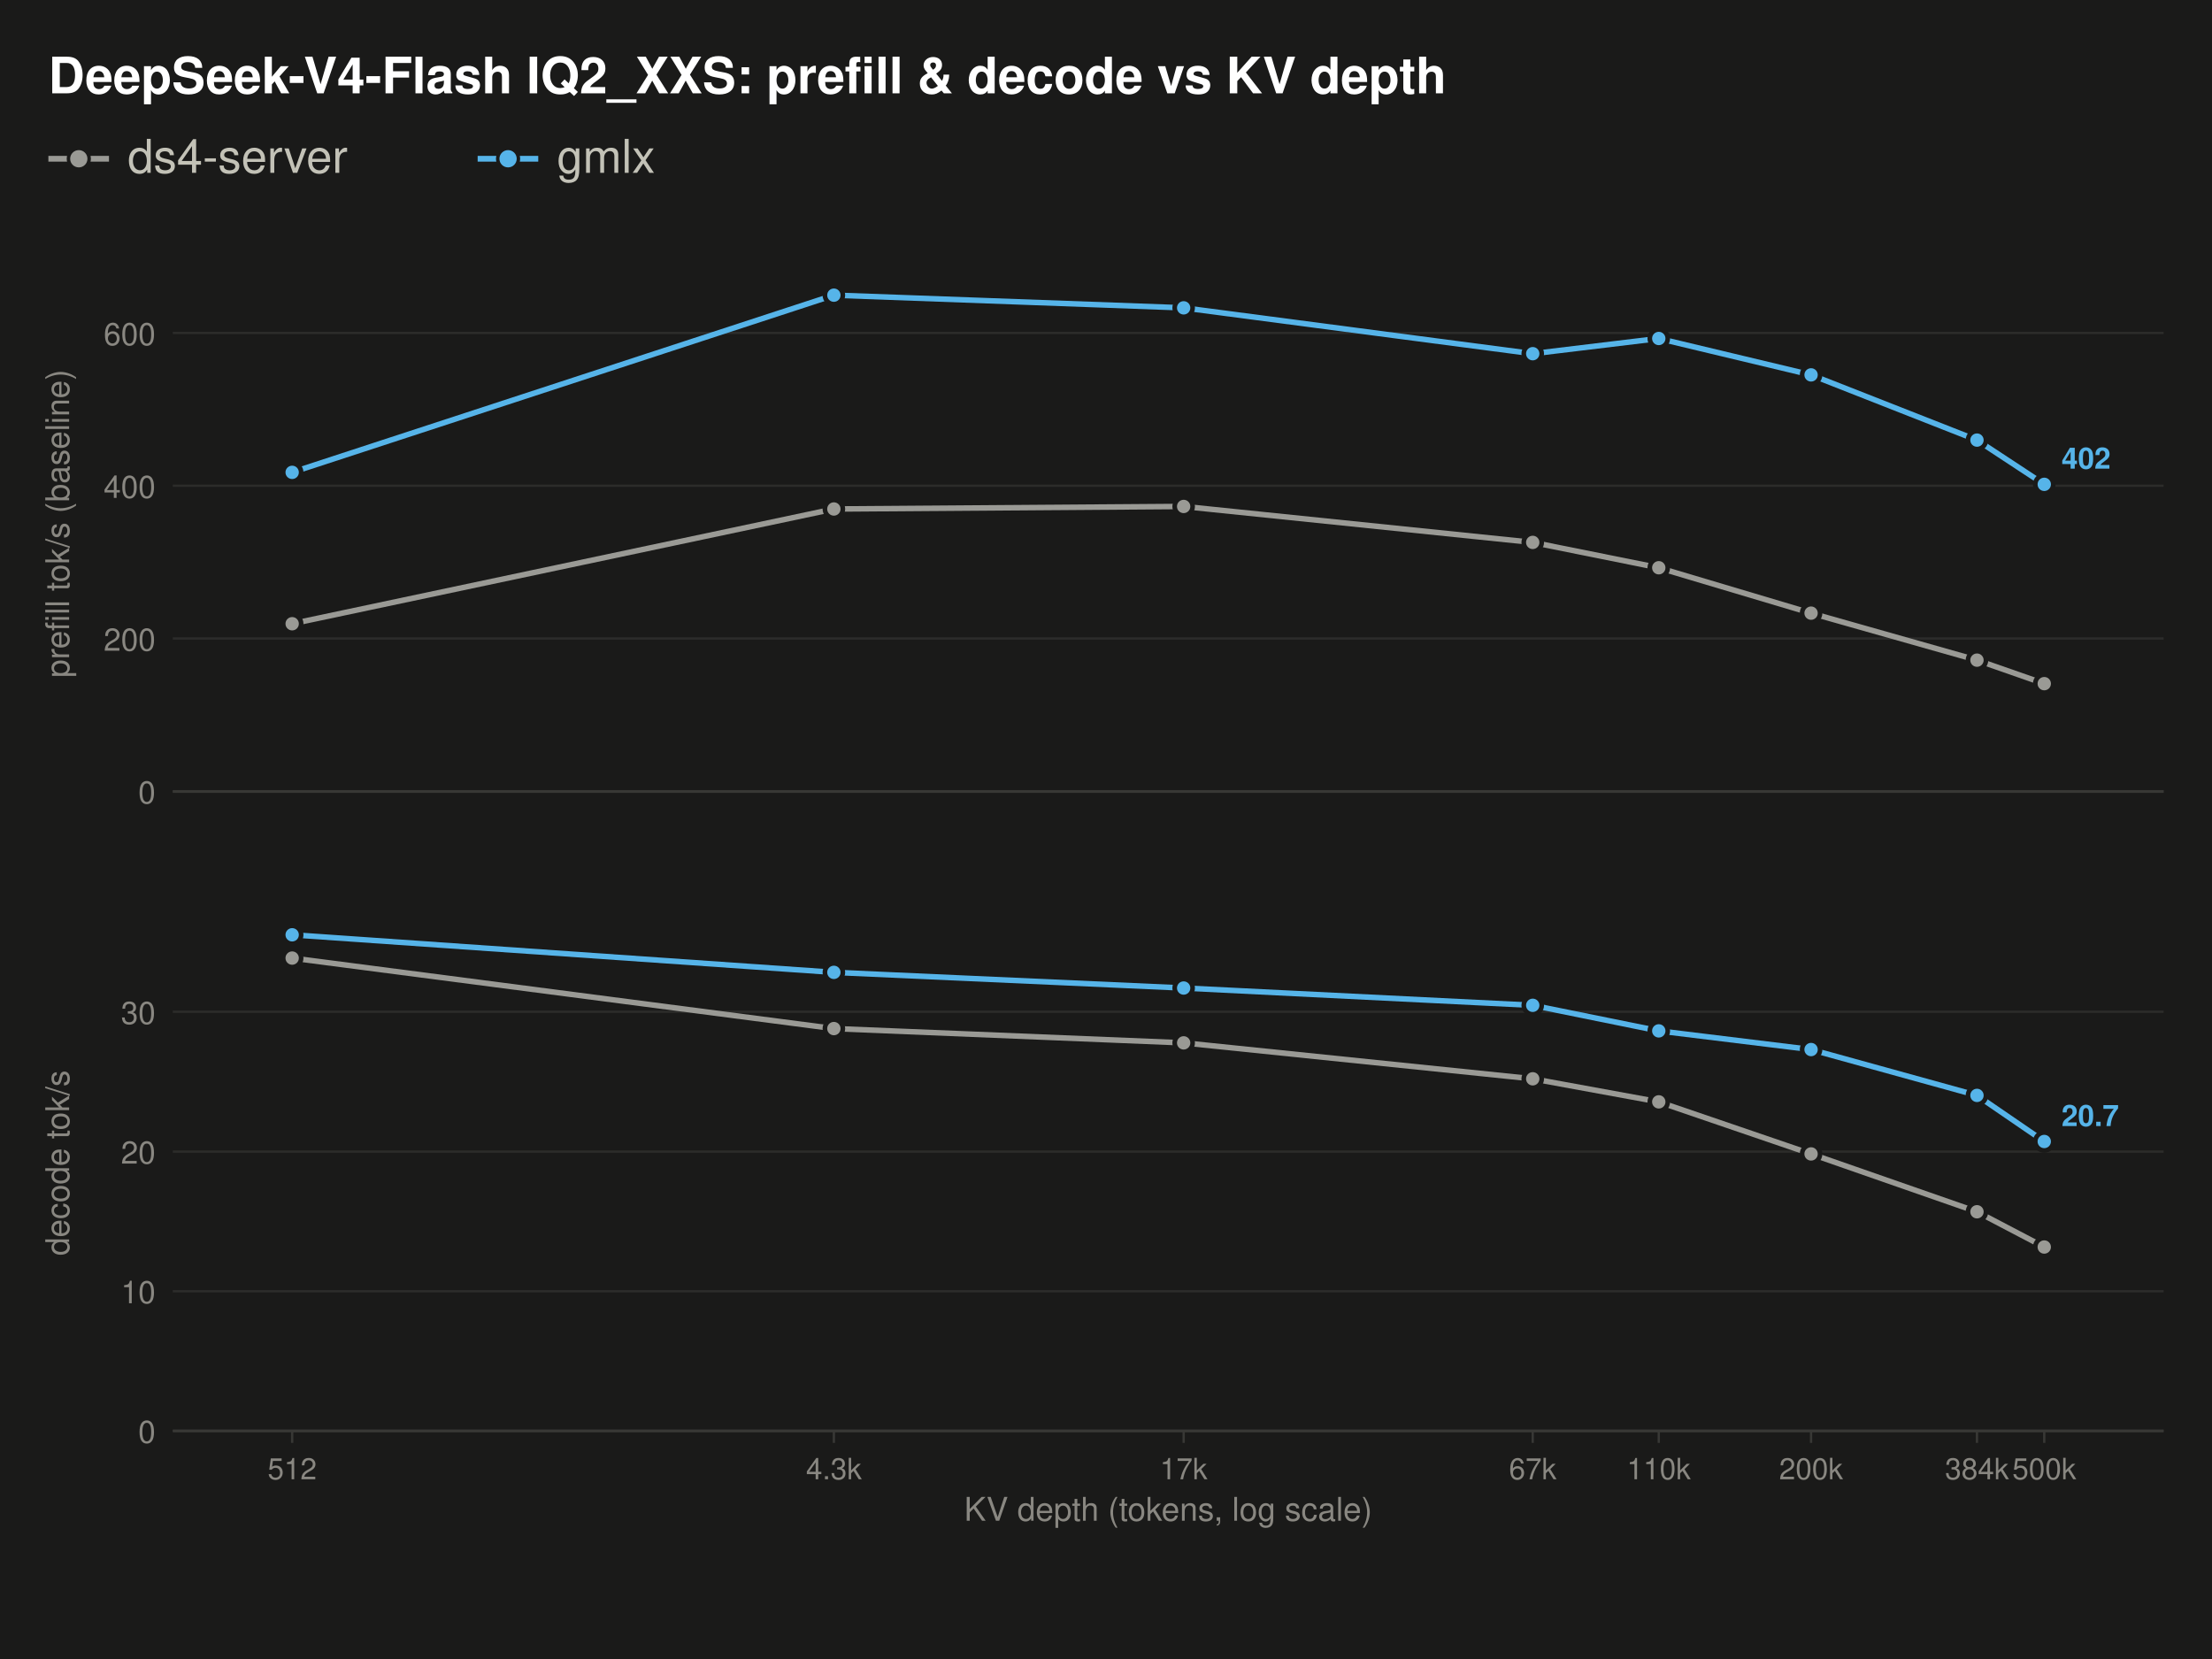
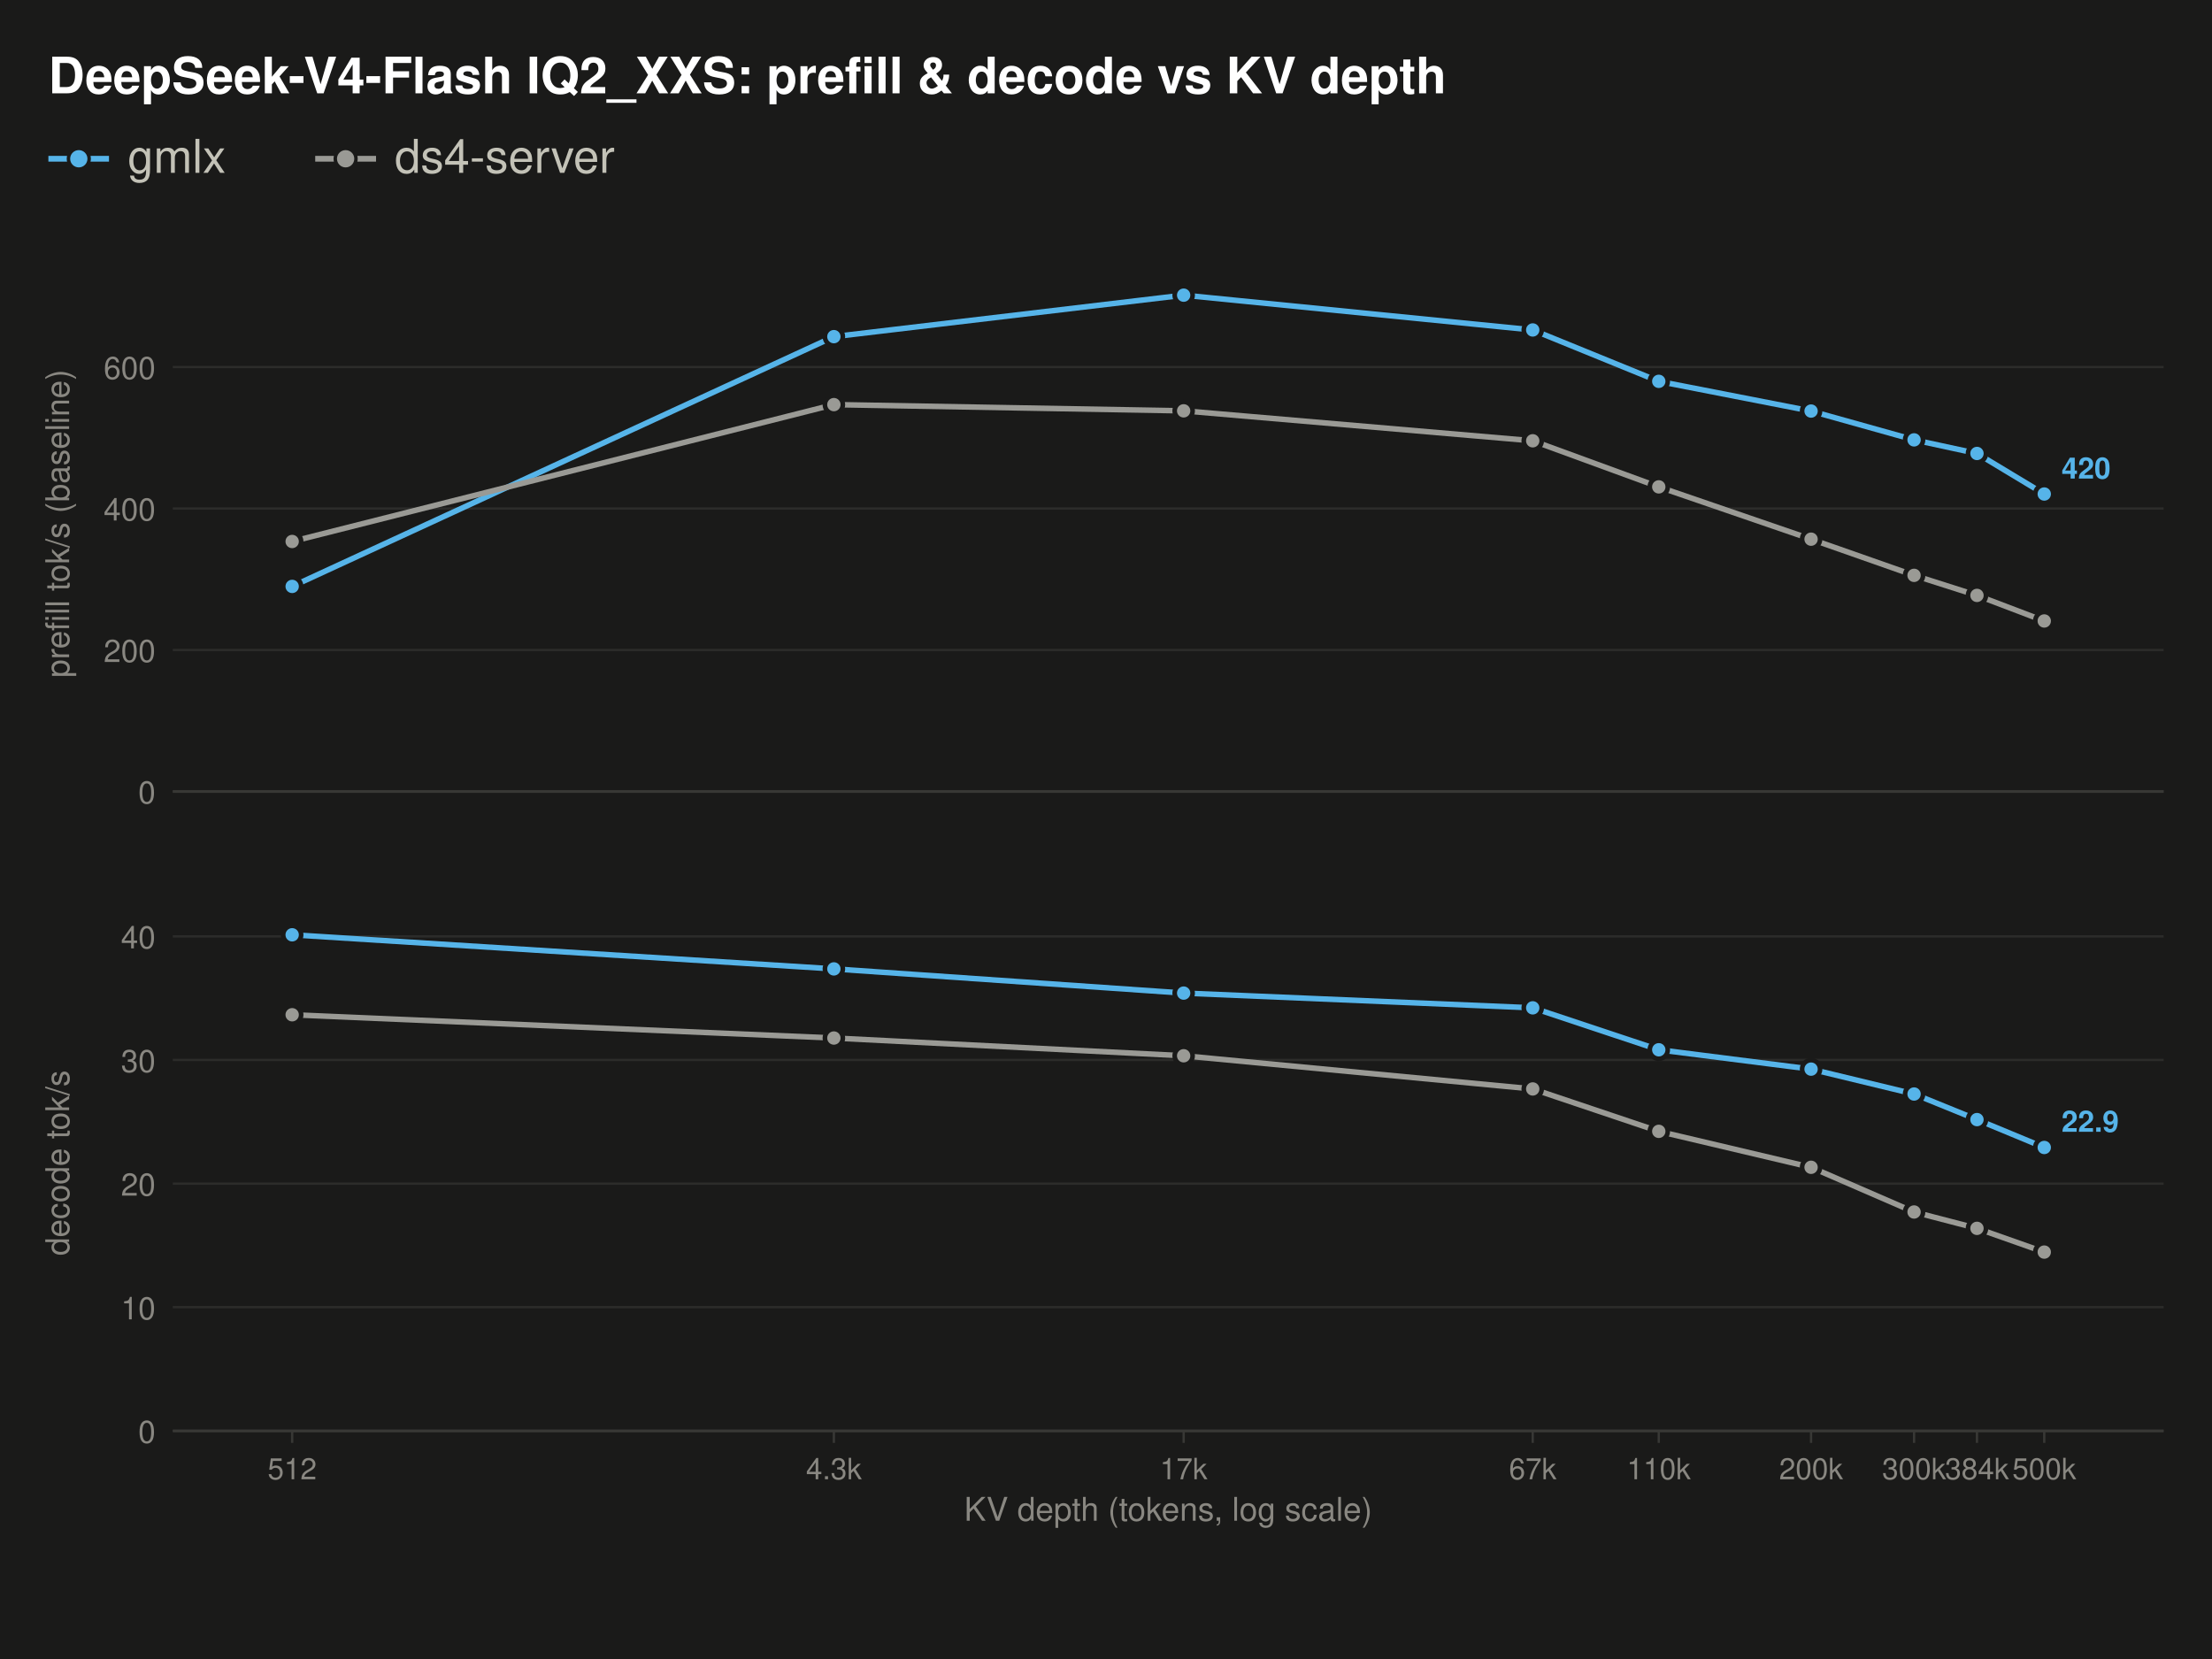
<svg xmlns="http://www.w3.org/2000/svg" width="960" height="720" viewBox="0 0 960 720" font-family="system-ui, -apple-system, 'Segoe UI', Helvetica, Arial, sans-serif">
  <rect x="0" y="0" width="960" height="720" fill="#1a1a19" />
  <text x="21.0" y="40.5" font-size="21.8" fill="#ffffff" font-weight="600">DeepSeek-V4-Flash IQ2_XXS: prefill &amp; decode vs KV depth</text>
-   <line x1="21.0" y1="68.9" x2="47.3" y2="68.9" stroke="#9a9a95" stroke-width="2.5" />
-   <circle cx="34.2" cy="68.9" r="4.5" fill="#9a9a95" stroke="#1a1a19" stroke-width="1.5" />
-   <text x="55.4" y="75.0" font-size="20.2" fill="#c3c2b7">ds4-server</text>
-   <line x1="207.3" y1="68.9" x2="233.6" y2="68.9" stroke="#56b4e9" stroke-width="2.5" />
-   <circle cx="220.5" cy="68.9" r="4.5" fill="#56b4e9" stroke="#1a1a19" stroke-width="1.5" />
-   <text x="241.7" y="75.0" font-size="20.2" fill="#c3c2b7">gmlx</text>
+   <line x1="21.0" y1="68.9" x2="47.3" y2="68.9" stroke="#56b4e9" stroke-width="2.5" />
+   <circle cx="34.2" cy="68.9" r="4.5" fill="#56b4e9" stroke="#1a1a19" stroke-width="1.5" />
+   <text x="55.4" y="75.0" font-size="20.2" fill="#c3c2b7">gmlx</text>
+   <line x1="136.8" y1="68.9" x2="163.2" y2="68.9" stroke="#9a9a95" stroke-width="2.5" />
+   <circle cx="150.0" cy="68.9" r="4.5" fill="#9a9a95" stroke="#1a1a19" stroke-width="1.5" />
+   <text x="171.3" y="75.0" font-size="20.2" fill="#c3c2b7">ds4-server</text>
  <line x1="75.0" y1="343.5" x2="939.0" y2="343.5" stroke="#2c2c2a" stroke-width="1.0" />
  <text x="67.5" y="348.7" font-size="13.5" fill="#898781" text-anchor="end" style="font-variant-numeric: tabular-nums">0</text>
-   <line x1="75.0" y1="277.1" x2="939.0" y2="277.1" stroke="#2c2c2a" stroke-width="1.0" />
-   <text x="67.5" y="282.4" font-size="13.5" fill="#898781" text-anchor="end" style="font-variant-numeric: tabular-nums">200</text>
-   <line x1="75.0" y1="210.8" x2="939.0" y2="210.8" stroke="#2c2c2a" stroke-width="1.0" />
-   <text x="67.5" y="216.1" font-size="13.5" fill="#898781" text-anchor="end" style="font-variant-numeric: tabular-nums">400</text>
-   <line x1="75.0" y1="144.5" x2="939.0" y2="144.5" stroke="#2c2c2a" stroke-width="1.0" />
-   <text x="67.5" y="149.8" font-size="13.5" fill="#898781" text-anchor="end" style="font-variant-numeric: tabular-nums">600</text>
+   <line x1="75.0" y1="282.1" x2="939.0" y2="282.1" stroke="#2c2c2a" stroke-width="1.0" />
+   <text x="67.5" y="287.3" font-size="13.5" fill="#898781" text-anchor="end" style="font-variant-numeric: tabular-nums">200</text>
+   <line x1="75.0" y1="220.7" x2="939.0" y2="220.7" stroke="#2c2c2a" stroke-width="1.0" />
+   <text x="67.5" y="225.9" font-size="13.5" fill="#898781" text-anchor="end" style="font-variant-numeric: tabular-nums">400</text>
+   <line x1="75.0" y1="159.3" x2="939.0" y2="159.3" stroke="#2c2c2a" stroke-width="1.0" />
+   <text x="67.5" y="164.5" font-size="13.5" fill="#898781" text-anchor="end" style="font-variant-numeric: tabular-nums">600</text>
  <line x1="75.0" y1="343.5" x2="939.0" y2="343.5" stroke="#383835" stroke-width="1.2" />
  <line x1="126.8" y1="343.5" x2="126.8" y2="343.5" stroke="#383835" stroke-width="1.0" />
  <line x1="361.9" y1="343.5" x2="361.9" y2="343.5" stroke="#383835" stroke-width="1.0" />
  <line x1="513.7" y1="343.5" x2="513.7" y2="343.5" stroke="#383835" stroke-width="1.0" />
  <line x1="665.2" y1="343.5" x2="665.2" y2="343.5" stroke="#383835" stroke-width="1.0" />
  <line x1="719.9" y1="343.5" x2="719.9" y2="343.5" stroke="#383835" stroke-width="1.0" />
  <line x1="786.0" y1="343.5" x2="786.0" y2="343.5" stroke="#383835" stroke-width="1.0" />
+   <line x1="830.7" y1="343.5" x2="830.7" y2="343.5" stroke="#383835" stroke-width="1.0" />
  <line x1="858.0" y1="343.5" x2="858.0" y2="343.5" stroke="#383835" stroke-width="1.0" />
  <line x1="887.2" y1="343.5" x2="887.2" y2="343.5" stroke="#383835" stroke-width="1.0" />
-   <path d="M126.8,270.7 L361.9,220.9 L513.7,219.8 L665.2,235.4 L719.9,246.4 L786.0,266.1 L858.0,286.5 L887.2,296.7" fill="none" stroke="#9a9a95" stroke-width="2.4" stroke-linejoin="round" stroke-linecap="round" />
-   <circle cx="126.8" cy="270.7" r="3.9" fill="#9a9a95" stroke="#1a1a19" stroke-width="2.0" />
-   <circle cx="361.9" cy="220.9" r="3.9" fill="#9a9a95" stroke="#1a1a19" stroke-width="2.0" />
-   <circle cx="513.7" cy="219.8" r="3.9" fill="#9a9a95" stroke="#1a1a19" stroke-width="2.0" />
-   <circle cx="665.2" cy="235.4" r="3.9" fill="#9a9a95" stroke="#1a1a19" stroke-width="2.0" />
-   <circle cx="719.9" cy="246.4" r="3.9" fill="#9a9a95" stroke="#1a1a19" stroke-width="2.0" />
-   <circle cx="786.0" cy="266.1" r="3.9" fill="#9a9a95" stroke="#1a1a19" stroke-width="2.0" />
-   <circle cx="858.0" cy="286.5" r="3.9" fill="#9a9a95" stroke="#1a1a19" stroke-width="2.0" />
-   <circle cx="887.2" cy="296.7" r="3.9" fill="#9a9a95" stroke="#1a1a19" stroke-width="2.0" />
-   <path d="M126.8,205.0 L361.9,128.1 L513.7,133.6 L665.2,153.5 L719.9,146.9 L786.0,162.7 L858.0,191.0 L887.2,210.2" fill="none" stroke="#56b4e9" stroke-width="2.4" stroke-linejoin="round" stroke-linecap="round" />
-   <circle cx="126.8" cy="205.0" r="3.9" fill="#56b4e9" stroke="#1a1a19" stroke-width="2.0" />
-   <circle cx="361.9" cy="128.1" r="3.9" fill="#56b4e9" stroke="#1a1a19" stroke-width="2.0" />
-   <circle cx="513.7" cy="133.6" r="3.9" fill="#56b4e9" stroke="#1a1a19" stroke-width="2.0" />
-   <circle cx="665.2" cy="153.5" r="3.9" fill="#56b4e9" stroke="#1a1a19" stroke-width="2.0" />
-   <circle cx="719.9" cy="146.9" r="3.9" fill="#56b4e9" stroke="#1a1a19" stroke-width="2.0" />
-   <circle cx="786.0" cy="162.7" r="3.9" fill="#56b4e9" stroke="#1a1a19" stroke-width="2.0" />
-   <circle cx="858.0" cy="191.0" r="3.9" fill="#56b4e9" stroke="#1a1a19" stroke-width="2.0" />
-   <circle cx="887.2" cy="210.2" r="3.9" fill="#56b4e9" stroke="#1a1a19" stroke-width="2.0" />
-   <text x="894.7" y="203.4" font-size="12.8" fill="#56b4e9" font-weight="600" style="font-variant-numeric: tabular-nums">402</text>
+   <path d="M126.8,254.5 L361.9,146.1 L513.7,128.1 L665.2,143.2 L719.9,165.5 L786.0,178.4 L830.7,190.9 L858.0,196.8 L887.2,214.4" fill="none" stroke="#56b4e9" stroke-width="2.4" stroke-linejoin="round" stroke-linecap="round" />
+   <circle cx="126.8" cy="254.5" r="3.9" fill="#56b4e9" stroke="#1a1a19" stroke-width="2.0" />
+   <circle cx="361.9" cy="146.1" r="3.9" fill="#56b4e9" stroke="#1a1a19" stroke-width="2.0" />
+   <circle cx="513.7" cy="128.1" r="3.9" fill="#56b4e9" stroke="#1a1a19" stroke-width="2.0" />
+   <circle cx="665.2" cy="143.2" r="3.9" fill="#56b4e9" stroke="#1a1a19" stroke-width="2.0" />
+   <circle cx="719.9" cy="165.5" r="3.9" fill="#56b4e9" stroke="#1a1a19" stroke-width="2.0" />
+   <circle cx="786.0" cy="178.4" r="3.9" fill="#56b4e9" stroke="#1a1a19" stroke-width="2.0" />
+   <circle cx="830.7" cy="190.9" r="3.9" fill="#56b4e9" stroke="#1a1a19" stroke-width="2.0" />
+   <circle cx="858.0" cy="196.8" r="3.9" fill="#56b4e9" stroke="#1a1a19" stroke-width="2.0" />
+   <circle cx="887.2" cy="214.4" r="3.9" fill="#56b4e9" stroke="#1a1a19" stroke-width="2.0" />
+   <text x="894.7" y="207.7" font-size="12.8" fill="#56b4e9" font-weight="600" style="font-variant-numeric: tabular-nums">420</text>
+   <path d="M126.8,235.0 L361.9,175.6 L513.7,178.3 L665.2,191.3 L719.9,211.3 L786.0,234.0 L830.7,249.7 L858.0,258.4 L887.2,269.5" fill="none" stroke="#9a9a95" stroke-width="2.4" stroke-linejoin="round" stroke-linecap="round" />
+   <circle cx="126.8" cy="235.0" r="3.9" fill="#9a9a95" stroke="#1a1a19" stroke-width="2.0" />
+   <circle cx="361.9" cy="175.6" r="3.9" fill="#9a9a95" stroke="#1a1a19" stroke-width="2.0" />
+   <circle cx="513.7" cy="178.3" r="3.9" fill="#9a9a95" stroke="#1a1a19" stroke-width="2.0" />
+   <circle cx="665.2" cy="191.3" r="3.9" fill="#9a9a95" stroke="#1a1a19" stroke-width="2.0" />
+   <circle cx="719.9" cy="211.3" r="3.9" fill="#9a9a95" stroke="#1a1a19" stroke-width="2.0" />
+   <circle cx="786.0" cy="234.0" r="3.9" fill="#9a9a95" stroke="#1a1a19" stroke-width="2.0" />
+   <circle cx="830.7" cy="249.7" r="3.9" fill="#9a9a95" stroke="#1a1a19" stroke-width="2.0" />
+   <circle cx="858.0" cy="258.4" r="3.9" fill="#9a9a95" stroke="#1a1a19" stroke-width="2.0" />
+   <circle cx="887.2" cy="269.5" r="3.9" fill="#9a9a95" stroke="#1a1a19" stroke-width="2.0" />
  <text x="30.0" y="227.2" font-size="14.2" fill="#898781" text-anchor="middle" transform="rotate(-90.0 30.0 227.2)">prefill tok/s (baseline)</text>
  <line x1="75.0" y1="621.0" x2="939.0" y2="621.0" stroke="#2c2c2a" stroke-width="1.0" />
  <text x="67.5" y="626.2" font-size="13.5" fill="#898781" text-anchor="end" style="font-variant-numeric: tabular-nums">0</text>
-   <line x1="75.0" y1="560.4" x2="939.0" y2="560.4" stroke="#2c2c2a" stroke-width="1.0" />
-   <text x="67.5" y="565.6" font-size="13.5" fill="#898781" text-anchor="end" style="font-variant-numeric: tabular-nums">10</text>
-   <line x1="75.0" y1="499.8" x2="939.0" y2="499.8" stroke="#2c2c2a" stroke-width="1.0" />
-   <text x="67.5" y="505.0" font-size="13.5" fill="#898781" text-anchor="end" style="font-variant-numeric: tabular-nums">20</text>
-   <line x1="75.0" y1="439.1" x2="939.0" y2="439.1" stroke="#2c2c2a" stroke-width="1.0" />
-   <text x="67.5" y="444.4" font-size="13.5" fill="#898781" text-anchor="end" style="font-variant-numeric: tabular-nums">30</text>
+   <line x1="75.0" y1="567.3" x2="939.0" y2="567.3" stroke="#2c2c2a" stroke-width="1.0" />
+   <text x="67.5" y="572.6" font-size="13.5" fill="#898781" text-anchor="end" style="font-variant-numeric: tabular-nums">10</text>
+   <line x1="75.0" y1="513.7" x2="939.0" y2="513.7" stroke="#2c2c2a" stroke-width="1.0" />
+   <text x="67.5" y="518.9" font-size="13.5" fill="#898781" text-anchor="end" style="font-variant-numeric: tabular-nums">20</text>
+   <line x1="75.0" y1="460.0" x2="939.0" y2="460.0" stroke="#2c2c2a" stroke-width="1.0" />
+   <text x="67.5" y="465.3" font-size="13.5" fill="#898781" text-anchor="end" style="font-variant-numeric: tabular-nums">30</text>
+   <line x1="75.0" y1="406.4" x2="939.0" y2="406.4" stroke="#2c2c2a" stroke-width="1.0" />
+   <text x="67.5" y="411.6" font-size="13.5" fill="#898781" text-anchor="end" style="font-variant-numeric: tabular-nums">40</text>
  <line x1="75.0" y1="621.0" x2="939.0" y2="621.0" stroke="#383835" stroke-width="1.2" />
  <line x1="126.8" y1="621.0" x2="126.8" y2="626.2" stroke="#383835" stroke-width="1.0" />
  <text x="126.8" y="642.0" font-size="12.8" fill="#898781" text-anchor="middle" style="font-variant-numeric: tabular-nums">512</text>
  <line x1="361.9" y1="621.0" x2="361.9" y2="626.2" stroke="#383835" stroke-width="1.0" />
  <text x="361.9" y="642.0" font-size="12.8" fill="#898781" text-anchor="middle" style="font-variant-numeric: tabular-nums">4.3k</text>
  <line x1="513.7" y1="621.0" x2="513.7" y2="626.2" stroke="#383835" stroke-width="1.0" />
  <text x="513.7" y="642.0" font-size="12.8" fill="#898781" text-anchor="middle" style="font-variant-numeric: tabular-nums">17k</text>
  <line x1="665.2" y1="621.0" x2="665.2" y2="626.2" stroke="#383835" stroke-width="1.0" />
  <text x="665.2" y="642.0" font-size="12.8" fill="#898781" text-anchor="middle" style="font-variant-numeric: tabular-nums">67k</text>
  <line x1="719.9" y1="621.0" x2="719.9" y2="626.2" stroke="#383835" stroke-width="1.0" />
  <text x="719.9" y="642.0" font-size="12.8" fill="#898781" text-anchor="middle" style="font-variant-numeric: tabular-nums">110k</text>
  <line x1="786.0" y1="621.0" x2="786.0" y2="626.2" stroke="#383835" stroke-width="1.0" />
  <text x="786.0" y="642.0" font-size="12.8" fill="#898781" text-anchor="middle" style="font-variant-numeric: tabular-nums">200k</text>
+   <line x1="830.7" y1="621.0" x2="830.7" y2="626.2" stroke="#383835" stroke-width="1.0" />
+   <text x="830.7" y="642.0" font-size="12.8" fill="#898781" text-anchor="middle" style="font-variant-numeric: tabular-nums">300k</text>
  <line x1="858.0" y1="621.0" x2="858.0" y2="626.2" stroke="#383835" stroke-width="1.0" />
  <text x="858.0" y="642.0" font-size="12.8" fill="#898781" text-anchor="middle" style="font-variant-numeric: tabular-nums">384k</text>
  <line x1="887.2" y1="621.0" x2="887.2" y2="626.2" stroke="#383835" stroke-width="1.0" />
  <text x="887.2" y="642.0" font-size="12.8" fill="#898781" text-anchor="middle" style="font-variant-numeric: tabular-nums">500k</text>
-   <path d="M126.8,415.8 L361.9,446.4 L513.7,452.6 L665.2,468.2 L719.9,478.2 L786.0,500.8 L858.0,525.9 L887.2,541.2" fill="none" stroke="#9a9a95" stroke-width="2.4" stroke-linejoin="round" stroke-linecap="round" />
-   <circle cx="126.8" cy="415.8" r="3.9" fill="#9a9a95" stroke="#1a1a19" stroke-width="2.0" />
-   <circle cx="361.9" cy="446.4" r="3.9" fill="#9a9a95" stroke="#1a1a19" stroke-width="2.0" />
-   <circle cx="513.7" cy="452.6" r="3.9" fill="#9a9a95" stroke="#1a1a19" stroke-width="2.0" />
-   <circle cx="665.2" cy="468.2" r="3.9" fill="#9a9a95" stroke="#1a1a19" stroke-width="2.0" />
-   <circle cx="719.9" cy="478.2" r="3.9" fill="#9a9a95" stroke="#1a1a19" stroke-width="2.0" />
-   <circle cx="786.0" cy="500.8" r="3.9" fill="#9a9a95" stroke="#1a1a19" stroke-width="2.0" />
-   <circle cx="858.0" cy="525.9" r="3.9" fill="#9a9a95" stroke="#1a1a19" stroke-width="2.0" />
-   <circle cx="887.2" cy="541.2" r="3.9" fill="#9a9a95" stroke="#1a1a19" stroke-width="2.0" />
-   <path d="M126.8,405.7 L361.9,422.0 L513.7,428.8 L665.2,436.3 L719.9,447.4 L786.0,455.5 L858.0,475.4 L887.2,495.4" fill="none" stroke="#56b4e9" stroke-width="2.4" stroke-linejoin="round" stroke-linecap="round" />
+   <path d="M126.8,405.7 L361.9,420.5 L513.7,431.0 L665.2,437.4 L719.9,455.6 L786.0,464.0 L830.7,474.8 L858.0,485.9 L887.2,498.0" fill="none" stroke="#56b4e9" stroke-width="2.4" stroke-linejoin="round" stroke-linecap="round" />
  <circle cx="126.8" cy="405.7" r="3.9" fill="#56b4e9" stroke="#1a1a19" stroke-width="2.0" />
-   <circle cx="361.9" cy="422.0" r="3.9" fill="#56b4e9" stroke="#1a1a19" stroke-width="2.0" />
-   <circle cx="513.7" cy="428.8" r="3.9" fill="#56b4e9" stroke="#1a1a19" stroke-width="2.0" />
-   <circle cx="665.2" cy="436.3" r="3.9" fill="#56b4e9" stroke="#1a1a19" stroke-width="2.0" />
-   <circle cx="719.9" cy="447.4" r="3.9" fill="#56b4e9" stroke="#1a1a19" stroke-width="2.0" />
-   <circle cx="786.0" cy="455.5" r="3.9" fill="#56b4e9" stroke="#1a1a19" stroke-width="2.0" />
-   <circle cx="858.0" cy="475.4" r="3.9" fill="#56b4e9" stroke="#1a1a19" stroke-width="2.0" />
-   <circle cx="887.2" cy="495.4" r="3.9" fill="#56b4e9" stroke="#1a1a19" stroke-width="2.0" />
-   <text x="894.7" y="488.7" font-size="12.8" fill="#56b4e9" font-weight="600" style="font-variant-numeric: tabular-nums">20.7</text>
+   <circle cx="361.9" cy="420.5" r="3.9" fill="#56b4e9" stroke="#1a1a19" stroke-width="2.0" />
+   <circle cx="513.7" cy="431.0" r="3.9" fill="#56b4e9" stroke="#1a1a19" stroke-width="2.0" />
+   <circle cx="665.2" cy="437.4" r="3.9" fill="#56b4e9" stroke="#1a1a19" stroke-width="2.0" />
+   <circle cx="719.9" cy="455.6" r="3.9" fill="#56b4e9" stroke="#1a1a19" stroke-width="2.0" />
+   <circle cx="786.0" cy="464.0" r="3.9" fill="#56b4e9" stroke="#1a1a19" stroke-width="2.0" />
+   <circle cx="830.7" cy="474.8" r="3.9" fill="#56b4e9" stroke="#1a1a19" stroke-width="2.0" />
+   <circle cx="858.0" cy="485.9" r="3.9" fill="#56b4e9" stroke="#1a1a19" stroke-width="2.0" />
+   <circle cx="887.2" cy="498.0" r="3.9" fill="#56b4e9" stroke="#1a1a19" stroke-width="2.0" />
+   <text x="894.7" y="491.2" font-size="12.8" fill="#56b4e9" font-weight="600" style="font-variant-numeric: tabular-nums">22.9</text>
+   <path d="M126.8,440.4 L361.9,450.5 L513.7,458.2 L665.2,472.6 L719.9,491.0 L786.0,506.6 L830.7,526.0 L858.0,533.1 L887.2,543.4" fill="none" stroke="#9a9a95" stroke-width="2.4" stroke-linejoin="round" stroke-linecap="round" />
+   <circle cx="126.8" cy="440.4" r="3.9" fill="#9a9a95" stroke="#1a1a19" stroke-width="2.0" />
+   <circle cx="361.9" cy="450.5" r="3.9" fill="#9a9a95" stroke="#1a1a19" stroke-width="2.0" />
+   <circle cx="513.7" cy="458.2" r="3.9" fill="#9a9a95" stroke="#1a1a19" stroke-width="2.0" />
+   <circle cx="665.2" cy="472.6" r="3.9" fill="#9a9a95" stroke="#1a1a19" stroke-width="2.0" />
+   <circle cx="719.9" cy="491.0" r="3.9" fill="#9a9a95" stroke="#1a1a19" stroke-width="2.0" />
+   <circle cx="786.0" cy="506.6" r="3.9" fill="#9a9a95" stroke="#1a1a19" stroke-width="2.0" />
+   <circle cx="830.7" cy="526.0" r="3.9" fill="#9a9a95" stroke="#1a1a19" stroke-width="2.0" />
+   <circle cx="858.0" cy="533.1" r="3.9" fill="#9a9a95" stroke="#1a1a19" stroke-width="2.0" />
+   <circle cx="887.2" cy="543.4" r="3.9" fill="#9a9a95" stroke="#1a1a19" stroke-width="2.0" />
  <text x="30.0" y="504.7" font-size="14.2" fill="#898781" text-anchor="middle" transform="rotate(-90.0 30.0 504.7)">decode tok/s</text>
  <text x="507.0" y="660.0" font-size="14.2" fill="#898781" text-anchor="middle">KV depth (tokens, log scale)</text>
</svg>
